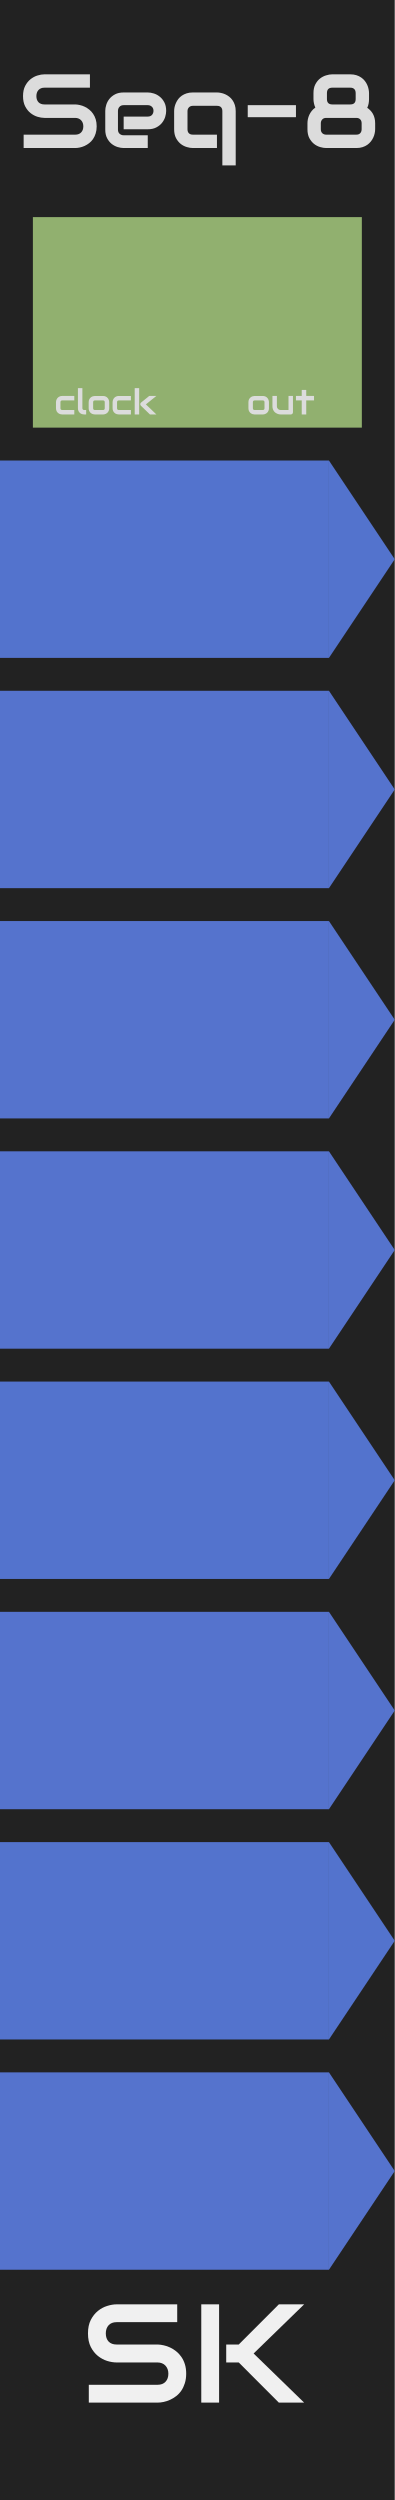
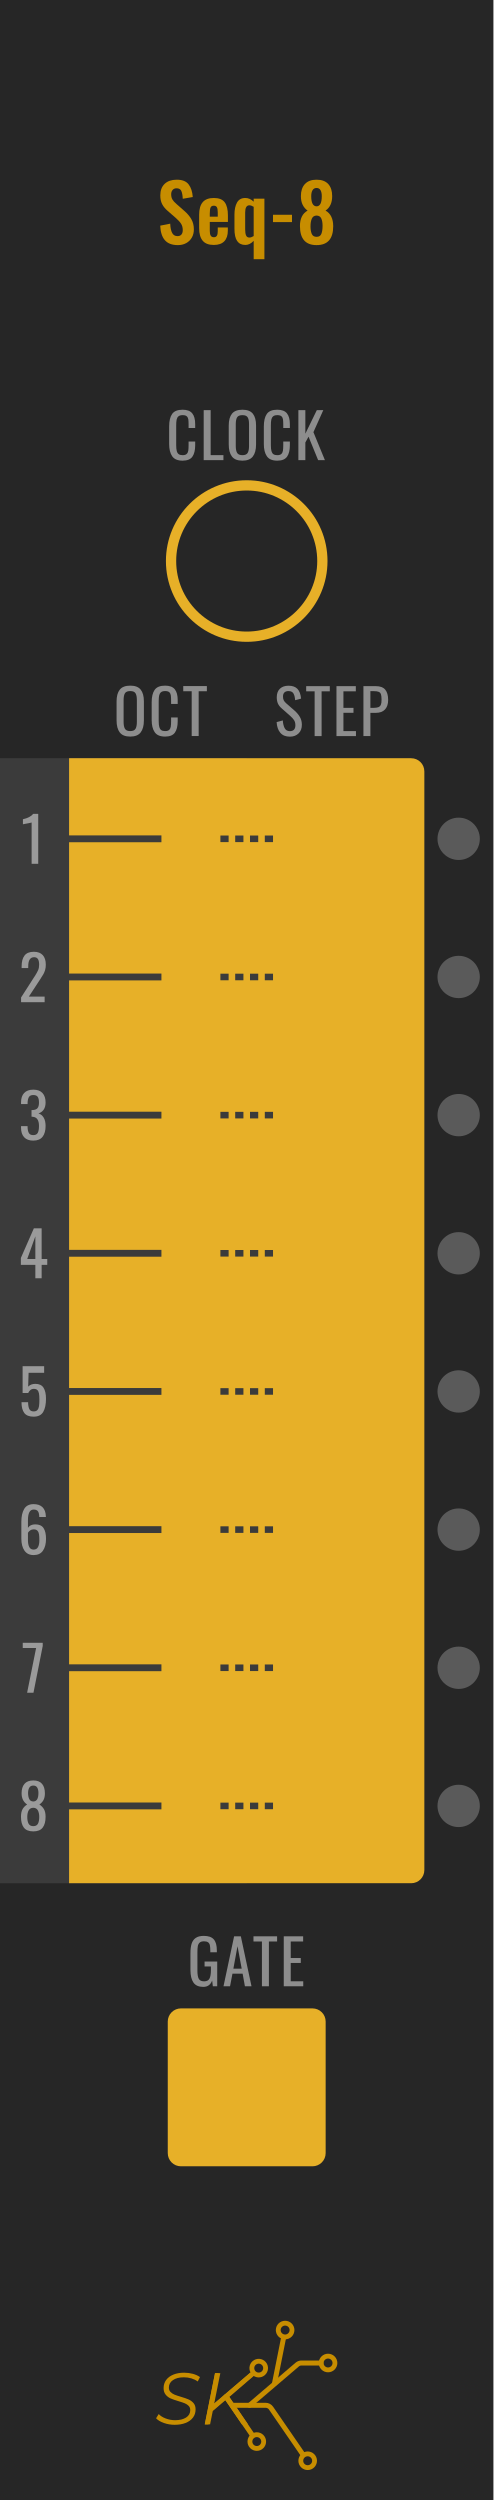
- <svg xmlns="http://www.w3.org/2000/svg" id="SvgjsSvg1006" width="60" height="380" version="1.1">
-   <defs id="SvgjsDefs1007" />
-   <path style="fill:#222222" d="M 0,0 H 60 V 380 H 0 Z" id="SvgjsRect1008" />
-   <path style="fill:#91b06f;stroke-width:1.187" d="M 5,33 H 55 V 65 H 5 Z" id="SvgjsRect1009" />
-   <path style="fill:#5373cd" d="m 0,70 h 50 v 30 H 0 Z" id="SvgjsRect1010" />
-   <path style="fill:#5373cd" d="M 50,70 60,85 50,100 Z" id="SvgjsPolygon1011" />
-   <path style="fill:#5573cd;fill-opacity:1" d="m 0,105 h 50 v 30 H 0 Z" id="SvgjsRect1012" />
-   <path style="fill:#5573cd;fill-opacity:1" d="m 50,105 10,15 -10,15 z" id="SvgjsPolygon1013" />
-   <path style="fill:#5573cd;fill-opacity:1" d="m 0,140 h 50 v 30 H 0 Z" id="SvgjsRect1014" />
-   <path style="fill:#5573cd;fill-opacity:1" d="m 50,140 10,15 -10,15 z" id="SvgjsPolygon1015" />
-   <path style="fill:#5573cd;fill-opacity:1" d="m 0,175 h 50 v 30 H 0 Z" id="SvgjsRect1016" />
-   <path style="fill:#5573cd;fill-opacity:1" d="m 50,175 10,15 -10,15 z" id="SvgjsPolygon1017" />
-   <path style="fill:#5373cd" d="m 0,210 h 50 v 30 H 0 Z" id="SvgjsRect1018" />
-   <path style="fill:#5373cd" d="m 50,210 10,15 -10,15 z" id="SvgjsPolygon1019" />
-   <path style="fill:#5573cd;fill-opacity:1" d="m 0,245 h 50 v 30 H 0 Z" id="SvgjsRect1020" />
-   <path style="fill:#5573cd;fill-opacity:1" d="m 50,245 10,15 -10,15 z" id="SvgjsPolygon1021" />
-   <path style="fill:#5373cd" d="m 0,280 h 50 v 30 H 0 Z" id="SvgjsRect1022" />
-   <path style="fill:#5373cd" d="m 50,280 10,15 -10,15 z" id="SvgjsPolygon1023" />
-   <path style="fill:#5573cd;fill-opacity:1" d="m 0,315 h 50 v 30 H 0 Z" id="SvgjsRect1024" />
-   <path style="fill:#5573cd;fill-opacity:1" d="m 50,315 10,15 -10,15 z" id="SvgjsPolygon1025" />
-   <g aria-label="SK" style="font-style:normal;font-variant:normal;font-weight:normal;font-stretch:normal;font-size:21.333px;line-height:1.25;font-family:Audiowide;-inkscape-font-specification:Audiowide;letter-spacing:0px;word-spacing:0px;fill:#000000;fill-opacity:1;stroke:none" id="text4650" transform="translate(7.25)">
-     <path d="m 21.051,360.803 q 0,0.802 -0.208,1.448 -0.198,0.635 -0.531,1.125 -0.333,0.49 -0.781,0.833 -0.448,0.344 -0.927,0.562 -0.479,0.219 -0.979,0.323 -0.49,0.104 -0.927,0.104 H 6.249 v -2.708 H 16.696 q 0.781,0 1.208,-0.458 0.438,-0.458 0.438,-1.229 0,-0.375 -0.115,-0.688 -0.115,-0.312 -0.333,-0.542 -0.208,-0.229 -0.521,-0.354 -0.302,-0.125 -0.677,-0.125 h -6.229 q -0.656,0 -1.417,-0.229 -0.76,-0.24 -1.417,-0.76 -0.646,-0.521 -1.083,-1.365 -0.427,-0.844 -0.427,-2.062 0,-1.219 0.427,-2.052 0.438,-0.844 1.083,-1.365 0.656,-0.531 1.417,-0.76 0.76,-0.24 1.417,-0.24 h 9.219 v 2.708 h -9.219 q -0.771,0 -1.208,0.469 -0.427,0.469 -0.427,1.24 0,0.781 0.427,1.24 0.438,0.448 1.208,0.448 h 6.229 0.021 q 0.438,0.01 0.927,0.125 0.49,0.104 0.969,0.333 0.49,0.229 0.927,0.583 0.438,0.344 0.771,0.833 0.344,0.49 0.542,1.125 0.198,0.635 0.198,1.438 z" style="fill:#f0f0f0;fill-opacity:1" id="path5271" />
-     <path d="m 38.978,365.199 h -3.844 l -6.094,-6.104 h -1.906 v -2.729 h 1.906 l 6.094,-6.104 h 3.844 l -7.677,7.469 z m -12.927,0 h -2.708 v -14.938 h 2.708 z" style="fill:#f0f0f0;fill-opacity:1" id="path5273" />
+ <svg xmlns="http://www.w3.org/2000/svg" width="75" height="380" viewBox="0 0 75 380" version="1.1" xml:space="preserve" style="fill-rule:evenodd;clip-rule:evenodd;stroke-linecap:round;stroke-linejoin:round;stroke-miterlimit:1.5;">
+   <rect x="0" y="0" width="75" height="380" style="fill:#262626;" />
+   <g>
+     <path d="M26.548,368.57c-0.571,0 -1.118,-0.093 -1.641,-0.278c-0.522,-0.186 -0.917,-0.423 -1.184,-0.712l0.4,-0.645c0.26,0.282 0.619,0.508 1.079,0.678c0.46,0.171 0.934,0.256 1.424,0.256c0.689,0 1.244,-0.135 1.663,-0.406c0.419,-0.27 0.628,-0.647 0.628,-1.129c0,-0.259 -0.078,-0.471 -0.233,-0.634c-0.156,-0.163 -0.353,-0.295 -0.59,-0.395c-0.237,-0.1 -0.56,-0.209 -0.968,-0.328c-0.482,-0.141 -0.873,-0.276 -1.173,-0.406c-0.3,-0.13 -0.556,-0.322 -0.768,-0.578c-0.211,-0.256 -0.317,-0.588 -0.317,-0.996c0,-0.482 0.132,-0.899 0.395,-1.251c0.264,-0.352 0.631,-0.623 1.101,-0.812c0.471,-0.189 1.011,-0.284 1.619,-0.284c0.467,0 0.912,0.058 1.335,0.173c0.422,0.115 0.782,0.28 1.078,0.495l-0.344,0.667c-0.282,-0.207 -0.605,-0.365 -0.968,-0.473c-0.363,-0.107 -0.745,-0.161 -1.146,-0.161c-0.682,0 -1.231,0.141 -1.646,0.423c-0.415,0.282 -0.623,0.663 -0.623,1.145c0,0.267 0.082,0.486 0.245,0.657c0.163,0.17 0.365,0.306 0.606,0.406c0.241,0.1 0.566,0.209 0.973,0.328c0.482,0.141 0.872,0.276 1.168,0.406c0.297,0.13 0.549,0.315 0.757,0.556c0.207,0.241 0.311,0.558 0.311,0.951c0,0.489 -0.135,0.91 -0.406,1.262c-0.271,0.353 -0.645,0.621 -1.123,0.807c-0.479,0.185 -1.029,0.278 -1.652,0.278Z" style="fill:#c78d00;fill-rule:nonzero;" />
+     <path d="M37.693,368.503l-0.923,0l-2.514,-3.67l-1.913,1.635l-0.412,2.035l-0.812,0l1.558,-7.786l0.812,0l-0.935,4.65l5.428,-4.65l1.079,0l-4.204,3.615l2.836,4.171Z" style="fill:#c78d00;fill-rule:nonzero;" />
+     <path d="M32.698,360.721l0.54,0l-1.555,7.784l-0.541,0l1.556,-7.784Z" style="fill:#c78d00;" />
+     <path d="M38.452,360.721l-6.262,5.349" style="fill:none;stroke:#c78d00;stroke-width:0.66px;" />
+     <path d="M43.114,355.3l-1.395,6.981" style="fill:none;stroke:#c78d00;stroke-width:0.76px;" />
+     <path d="M35.321,365.603c0,0 3.663,0 5.053,0c0.329,0 0.638,0.162 0.824,0.434c1.089,1.584 4.79,6.969 4.79,6.969" style="fill:none;stroke:#c78d00;stroke-width:0.76px;" />
+     <path d="M45.967,372.871c0.643,-0.442 1.523,-0.279 1.965,0.364c0.442,0.642 0.278,1.523 -0.364,1.964c-0.643,0.442 -1.523,0.279 -1.965,-0.364c-0.441,-0.642 -0.278,-1.523 0.364,-1.964Zm0.416,0.605c0.309,-0.212 0.731,-0.134 0.943,0.175c0.212,0.308 0.134,0.731 -0.174,0.943c-0.309,0.212 -0.731,0.133 -0.943,-0.175c-0.212,-0.308 -0.134,-0.731 0.174,-0.943Z" style="fill:#c78d00;" />
+     <path d="M43.616,352.783c0.765,0.153 1.262,0.898 1.109,1.663c-0.153,0.764 -0.898,1.261 -1.662,1.108c-0.765,-0.152 -1.262,-0.897 -1.109,-1.662c0.153,-0.765 0.898,-1.261 1.662,-1.109Zm-0.144,0.721c0.368,0.073 0.606,0.431 0.533,0.798c-0.074,0.367 -0.431,0.605 -0.798,0.532c-0.367,-0.073 -0.606,-0.431 -0.532,-0.798c0.073,-0.367 0.43,-0.605 0.797,-0.532Z" style="fill:#c78d00;" />
+     <path d="M40.4,359.038c0.506,0.592 0.436,1.485 -0.157,1.991c-0.593,0.507 -1.485,0.437 -1.992,-0.156c-0.506,-0.593 -0.436,-1.486 0.157,-1.992c0.593,-0.507 1.486,-0.436 1.992,0.157Zm-0.559,0.477c0.243,0.284 0.21,0.713 -0.075,0.956c-0.285,0.243 -0.713,0.209 -0.956,-0.075c-0.243,-0.285 -0.209,-0.713 0.075,-0.957c0.285,-0.243 0.713,-0.209 0.956,0.076Z" style="fill:#c78d00;" />
+     <path d="M49.864,357.764c0.78,0 1.413,0.633 1.413,1.413c0,0.78 -0.633,1.413 -1.413,1.413c-0.779,0 -1.413,-0.633 -1.413,-1.413c0,-0.78 0.634,-1.413 1.413,-1.413Zm0,0.735c0.375,0 0.679,0.304 0.679,0.678c0,0.375 -0.304,0.678 -0.679,0.678c-0.374,0 -0.678,-0.303 -0.678,-0.678c0,-0.374 0.304,-0.678 0.678,-0.678Z" style="fill:#c78d00;" />
+     <path d="M38.374,370.17l-4.018,-5.868" style="fill:none;stroke:#c78d00;stroke-width:0.76px;" />
+     <path d="M39.83,372.284c-0.644,0.44 -1.524,0.276 -1.964,-0.368c-0.441,-0.643 -0.276,-1.523 0.367,-1.964c0.644,-0.44 1.524,-0.276 1.964,0.368c0.441,0.643 0.276,1.523 -0.367,1.964Zm-0.415,-0.606c-0.309,0.211 -0.732,0.132 -0.943,-0.177c-0.211,-0.309 -0.132,-0.731 0.176,-0.942c0.309,-0.212 0.732,-0.133 0.943,0.176c0.212,0.309 0.133,0.731 -0.176,0.943Z" style="fill:#c78d00;" />
+     <path d="M37.934,365.603c0,0 5.879,-5.021 7.243,-6.186c0.181,-0.155 0.411,-0.24 0.65,-0.24c0.863,0 2.942,0 2.942,0" style="fill:none;stroke:#c78d00;stroke-width:0.76px;" />
  </g>
-   <g style="font-style:normal;font-variant:normal;font-weight:normal;font-stretch:normal;font-size:8px;line-height:1.25;font-family:Audiowide;-inkscape-font-specification:Audiowide;letter-spacing:0px;word-spacing:0px;fill:#000000;fill-opacity:1;stroke:none" id="text5217" />
-   <g aria-label="clock" style="font-style:normal;font-variant:normal;font-weight:normal;font-stretch:normal;font-size:5.333px;line-height:1.25;font-family:Audiowide;-inkscape-font-specification:Audiowide;letter-spacing:0px;word-spacing:0px;fill:#000000;fill-opacity:1;stroke:none" id="text924">
-     <path d="M 11.294,63 H 9.458 Q 9.318,63 9.151,62.951 8.984,62.901 8.841,62.789 8.701,62.674 8.604,62.495 8.51,62.312 8.51,62.049 v -0.917 q 0,-0.096 0.021,-0.203 0.023,-0.107 0.07,-0.211 0.047,-0.107 0.12,-0.203 0.076,-0.096 0.18,-0.169 0.107,-0.073 0.245,-0.117 0.138,-0.044 0.312,-0.044 h 1.836 v 0.677 H 9.458 q -0.133,0 -0.203,0.068 Q 9.188,60.997 9.188,61.138 v 0.911 q 0,0.133 0.07,0.203 0.07,0.07 0.206,0.07 h 1.831 z" style="fill:#dcdcdc;fill-opacity:1" id="path1065" />
-     <path d="m 13.096,63 h -0.302 q -0.146,0 -0.312,-0.049 -0.164,-0.049 -0.307,-0.161 Q 12.031,62.674 11.938,62.495 11.844,62.312 11.844,62.049 v -3.055 h 0.677 v 3.055 q 0,0.125 0.078,0.201 0.078,0.073 0.195,0.073 h 0.302 z" style="fill:#dcdcdc;fill-opacity:1" id="path1067" />
-     <path d="m 16.599,62.049 q 0,0.174 -0.044,0.315 -0.044,0.138 -0.117,0.245 -0.073,0.104 -0.169,0.18 -0.096,0.073 -0.203,0.12 -0.104,0.047 -0.214,0.07 Q 15.745,63 15.648,63 h -1.221 q -0.141,0 -0.307,-0.049 -0.167,-0.049 -0.31,-0.161 -0.141,-0.115 -0.237,-0.294 -0.094,-0.182 -0.094,-0.445 v -0.917 q 0,-0.26 0.094,-0.44 0.096,-0.182 0.237,-0.294 0.143,-0.115 0.31,-0.164 0.167,-0.049 0.307,-0.049 h 1.221 q 0.26,0 0.443,0.094 0.182,0.094 0.294,0.237 0.112,0.141 0.161,0.307 0.052,0.167 0.052,0.31 z m -0.677,-0.911 q 0,-0.141 -0.07,-0.208 -0.07,-0.068 -0.203,-0.068 h -1.216 q -0.135,0 -0.206,0.07 Q 14.156,61 14.156,61.133 v 0.917 q 0,0.133 0.07,0.203 0.07,0.07 0.206,0.07 h 1.216 q 0.138,0 0.206,-0.07 0.068,-0.07 0.068,-0.203 z" style="fill:#dcdcdc;fill-opacity:1" id="path1069" />
-     <path d="M 19.898,63 H 18.062 q -0.141,0 -0.307,-0.049 -0.167,-0.049 -0.31,-0.161 -0.141,-0.115 -0.237,-0.294 -0.094,-0.182 -0.094,-0.445 v -0.917 q 0,-0.096 0.021,-0.203 0.023,-0.107 0.07,-0.211 0.047,-0.107 0.12,-0.203 0.076,-0.096 0.18,-0.169 0.107,-0.073 0.245,-0.117 0.138,-0.044 0.312,-0.044 h 1.836 v 0.677 H 18.062 q -0.133,0 -0.203,0.068 -0.068,0.068 -0.068,0.208 v 0.911 q 0,0.133 0.07,0.203 0.07,0.07 0.206,0.07 h 1.831 z" style="fill:#dcdcdc;fill-opacity:1" id="path1071" />
-     <path d="m 23.771,63 h -0.977 l -1.365,-1.318 q -0.115,-0.104 -0.107,-0.26 0.005,-0.073 0.036,-0.135 0.034,-0.065 0.091,-0.109 l 1.237,-0.997 h 1.083 l -1.594,1.284 z m -2.62,0 h -0.677 v -4.005 h 0.677 z" style="fill:#dcdcdc;fill-opacity:1" id="path1073" />
+   <path d="M27.036,37.257c-0.878,0 -1.535,-0.248 -1.97,-0.743c-0.436,-0.495 -0.673,-1.234 -0.713,-2.216l1.521,-0.3c0.024,0.615 0.122,1.085 0.294,1.408c0.171,0.323 0.441,0.485 0.808,0.485c0.272,0 0.473,-0.082 0.605,-0.245c0.132,-0.164 0.198,-0.386 0.198,-0.665c0,-0.384 -0.086,-0.709 -0.258,-0.977c-0.171,-0.267 -0.441,-0.561 -0.808,-0.88l-1.222,-1.066c-0.375,-0.32 -0.657,-0.663 -0.845,-1.03c-0.187,-0.368 -0.281,-0.807 -0.281,-1.318c0,-0.759 0.221,-1.348 0.665,-1.767c0.443,-0.419 1.056,-0.629 1.838,-0.629c0.839,0 1.44,0.238 1.803,0.713c0.364,0.475 0.573,1.116 0.629,1.922l-1.521,0.264c-0.024,-0.527 -0.098,-0.924 -0.222,-1.192c-0.123,-0.267 -0.365,-0.401 -0.724,-0.401c-0.256,0 -0.456,0.086 -0.599,0.257c-0.144,0.172 -0.216,0.39 -0.216,0.653c0,0.312 0.062,0.573 0.186,0.785c0.123,0.211 0.325,0.437 0.605,0.677l1.209,1.066c0.456,0.391 0.811,0.81 1.067,1.258c0.255,0.447 0.383,0.966 0.383,1.557c0,0.463 -0.102,0.874 -0.306,1.234c-0.203,0.359 -0.489,0.641 -0.856,0.844c-0.367,0.204 -0.791,0.306 -1.27,0.306Z" style="fill:#c78d00;fill-rule:nonzero;" />
+   <path d="M32.499,37.233c-0.767,0 -1.33,-0.214 -1.689,-0.641c-0.36,-0.427 -0.539,-1.06 -0.539,-1.899l0,-2.06c0,-0.847 0.181,-1.482 0.545,-1.905c0.363,-0.423 0.924,-0.635 1.683,-0.635c0.782,0 1.335,0.22 1.659,0.659c0.323,0.439 0.485,1.102 0.485,1.989l0,0.994l-2.755,0l0,1.366c0,0.335 0.05,0.579 0.149,0.73c0.1,0.152 0.258,0.228 0.474,0.228c0.207,0 0.357,-0.074 0.449,-0.222c0.092,-0.148 0.138,-0.373 0.138,-0.677l0,-0.587l1.533,0l0,0.48c0,0.71 -0.18,1.251 -0.539,1.623c-0.359,0.371 -0.891,0.557 -1.593,0.557Zm0.599,-4.301l0,-0.659c0,-0.359 -0.044,-0.616 -0.132,-0.772c-0.088,-0.156 -0.244,-0.234 -0.467,-0.234c-0.232,0 -0.392,0.084 -0.479,0.252c-0.088,0.167 -0.132,0.479 -0.132,0.934l0,0.479l1.21,0Z" style="fill:#c78d00;fill-rule:nonzero;" />
+   <path d="M38.56,36.61c-0.399,0.415 -0.818,0.623 -1.258,0.623c-0.559,0 -0.976,-0.198 -1.251,-0.593c-0.276,-0.395 -0.414,-1.02 -0.414,-1.875l0,-2.12c0,-0.775 0.13,-1.394 0.39,-1.857c0.259,-0.463 0.68,-0.695 1.263,-0.695c0.456,0 0.879,0.188 1.27,0.563l0,-0.455l1.629,0l0,9.2l-1.629,0l0,-2.791Zm-0.659,-0.503c0.2,0 0.42,-0.076 0.659,-0.228l0,-4.444c-0.239,-0.152 -0.459,-0.228 -0.659,-0.228c-0.423,0 -0.635,0.364 -0.635,1.09l0,2.588c0,0.391 0.046,0.693 0.138,0.904c0.092,0.212 0.258,0.318 0.497,0.318Z" style="fill:#c78d00;fill-rule:nonzero;" />
+   <rect x="41.495" y="32.645" width="2.887" height="1.114" style="fill:#c78d00;fill-rule:nonzero;" />
+   <path d="M48.12,37.257c-1.686,0 -2.528,-0.967 -2.528,-2.899c0,-1.134 0.387,-1.917 1.162,-2.348c-0.312,-0.216 -0.559,-0.505 -0.743,-0.869c-0.183,-0.363 -0.275,-0.808 -0.275,-1.335c0,-0.783 0.203,-1.394 0.611,-1.833c0.407,-0.439 0.998,-0.659 1.773,-0.659c0.782,0 1.373,0.22 1.772,0.659c0.4,0.439 0.599,1.05 0.599,1.833c0,1.014 -0.335,1.749 -1.006,2.204c0.775,0.439 1.162,1.234 1.162,2.384c0,1.908 -0.842,2.863 -2.527,2.863Zm0,-5.894c0.527,-0.008 0.79,-0.523 0.79,-1.545c0,-0.384 -0.064,-0.687 -0.192,-0.911c-0.127,-0.223 -0.327,-0.335 -0.598,-0.335c-0.272,0 -0.476,0.112 -0.611,0.335c-0.136,0.224 -0.204,0.523 -0.204,0.899c0,1.03 0.271,1.549 0.815,1.557Zm0,4.636c0.367,0 0.61,-0.154 0.73,-0.461c0.12,-0.308 0.18,-0.713 0.18,-1.216c0,-0.463 -0.066,-0.837 -0.198,-1.12c-0.131,-0.284 -0.369,-0.429 -0.712,-0.437c-0.344,0.008 -0.583,0.161 -0.719,0.461c-0.136,0.299 -0.204,0.693 -0.204,1.18c0,0.471 0.064,0.854 0.192,1.15c0.128,0.295 0.371,0.443 0.731,0.443Z" style="fill:#c78d00;fill-rule:nonzero;" />
+   <circle cx="37.5" cy="85.278" r="11.5" style="fill:none;stroke:#e7b028;stroke-width:1.56px;stroke-linecap:butt;stroke-linejoin:bevel;" />
+   <path d="M27.756,70.021c-0.75,0 -1.278,-0.224 -1.585,-0.671c-0.306,-0.447 -0.459,-1.064 -0.459,-1.851l0,-2.681c0,-0.832 0.15,-1.463 0.45,-1.894c0.3,-0.432 0.831,-0.647 1.594,-0.647c0.681,0 1.17,0.184 1.467,0.553c0.297,0.369 0.445,0.912 0.445,1.631l0,0.6l-1.003,0l0,-0.534c0,-0.35 -0.016,-0.619 -0.047,-0.806c-0.031,-0.188 -0.111,-0.338 -0.239,-0.45c-0.128,-0.113 -0.333,-0.169 -0.614,-0.169c-0.287,0 -0.501,0.061 -0.642,0.183c-0.141,0.122 -0.233,0.29 -0.277,0.506c-0.043,0.216 -0.065,0.505 -0.065,0.867l0,3.01c0,0.387 0.031,0.69 0.093,0.909c0.063,0.219 0.165,0.375 0.305,0.469c0.141,0.093 0.336,0.14 0.586,0.14c0.269,0 0.469,-0.059 0.6,-0.178c0.131,-0.119 0.214,-0.281 0.249,-0.487c0.034,-0.207 0.051,-0.488 0.051,-0.844l0,-0.563l1.003,0l0,0.563c0,0.756 -0.142,1.336 -0.426,1.739c-0.285,0.403 -0.78,0.605 -1.486,0.605Z" style="fill:#8d8d8d;fill-rule:nonzero;" />
+   <path d="M30.962,62.343l1.059,-0.001l0,6.835l1.941,0l0,0.759l-3,0l0,-7.594Z" style="fill:#8d8d8d;fill-rule:nonzero;" />
+   <path d="M36.849,70.021c-0.743,0 -1.276,-0.211 -1.598,-0.633c-0.322,-0.422 -0.483,-1.033 -0.483,-1.833l0,-2.878c0,-0.788 0.163,-1.385 0.488,-1.791c0.325,-0.406 0.856,-0.609 1.593,-0.609c0.738,0 1.268,0.205 1.59,0.614c0.321,0.409 0.482,1.005 0.482,1.786l0,2.887c0,0.788 -0.162,1.394 -0.487,1.819c-0.325,0.425 -0.853,0.638 -1.585,0.638Zm0,-0.835c0.394,0 0.66,-0.115 0.797,-0.347c0.138,-0.231 0.207,-0.581 0.207,-1.05l0,-3.328c0,-0.462 -0.069,-0.804 -0.207,-1.026c-0.137,-0.222 -0.403,-0.333 -0.797,-0.333c-0.4,0 -0.668,0.111 -0.806,0.333c-0.137,0.222 -0.206,0.564 -0.206,1.026l0,3.328c0,0.469 0.069,0.819 0.206,1.05c0.138,0.232 0.406,0.347 0.806,0.347Z" style="fill:#8d8d8d;fill-rule:nonzero;" />
+   <path d="M42.146,70.021c-0.75,0 -1.278,-0.224 -1.584,-0.671c-0.306,-0.447 -0.459,-1.064 -0.459,-1.851l0,-2.681c0,-0.832 0.15,-1.463 0.45,-1.894c0.3,-0.432 0.831,-0.647 1.593,-0.647c0.682,0 1.171,0.184 1.468,0.553c0.296,0.369 0.445,0.912 0.445,1.631l0,0.6l-1.003,0l0,-0.534c0,-0.35 -0.016,-0.619 -0.047,-0.806c-0.031,-0.188 -0.111,-0.338 -0.239,-0.45c-0.128,-0.113 -0.333,-0.169 -0.614,-0.169c-0.288,0 -0.502,0.061 -0.642,0.183c-0.141,0.122 -0.233,0.29 -0.277,0.506c-0.044,0.216 -0.066,0.505 -0.066,0.867l0,3.01c0,0.387 0.032,0.69 0.094,0.909c0.063,0.219 0.164,0.375 0.305,0.469c0.14,0.093 0.336,0.14 0.586,0.14c0.268,0 0.468,-0.059 0.6,-0.178c0.131,-0.119 0.214,-0.281 0.248,-0.487c0.035,-0.207 0.052,-0.488 0.052,-0.844l0,-0.563l1.003,0l0,0.563c0,0.756 -0.142,1.336 -0.427,1.739c-0.284,0.403 -0.779,0.605 -1.486,0.605Z" style="fill:#8d8d8d;fill-rule:nonzero;" />
+   <path d="M45.353,62.343l1.059,-0.001l0,3.582l1.744,-3.582l0.984,0l-1.5,3.347l1.744,4.247l-1.031,0l-1.454,-3.562l-0.487,0.881l0,2.681l-1.059,0l0,-7.594Z" style="fill:#8d8d8d;fill-rule:nonzero;" />
+   <path d="M49.5,307.277c0,-0.53 -0.211,-1.039 -0.586,-1.414c-0.375,-0.375 -0.884,-0.586 -1.414,-0.586c-4.52,0 -15.48,0 -20,0c-0.53,0 -1.039,0.211 -1.414,0.586c-0.375,0.375 -0.586,0.884 -0.586,1.414c0,4.52 0,15.48 0,20c0,0.53 0.211,1.039 0.586,1.414c0.375,0.375 0.884,0.586 1.414,0.586c4.52,0 15.48,0 20,0c0.53,0 1.039,-0.211 1.414,-0.586c0.375,-0.375 0.586,-0.884 0.586,-1.414c0,-4.52 0,-15.48 0,-20Z" style="fill:#e7b028;" />
+   <path d="M30.897,302.007c-0.687,0 -1.184,-0.217 -1.49,-0.651c-0.306,-0.435 -0.46,-1.08 -0.46,-1.936l0,-2.541c0,-0.587 0.061,-1.07 0.183,-1.448c0.122,-0.378 0.331,-0.669 0.628,-0.872c0.297,-0.203 0.705,-0.305 1.224,-0.305c0.7,0 1.204,0.178 1.514,0.534c0.309,0.357 0.464,0.916 0.464,1.679l0,0.281l-0.994,0l0,-0.235c0,-0.362 -0.022,-0.642 -0.065,-0.839c-0.044,-0.196 -0.136,-0.345 -0.277,-0.445c-0.141,-0.1 -0.348,-0.15 -0.623,-0.15c-0.294,0 -0.513,0.067 -0.657,0.202c-0.143,0.134 -0.236,0.314 -0.276,0.539c-0.041,0.225 -0.061,0.525 -0.061,0.9l0,2.812c0,0.581 0.07,0.999 0.211,1.252c0.14,0.253 0.411,0.379 0.811,0.379c0.393,0 0.664,-0.137 0.811,-0.412c0.146,-0.275 0.22,-0.716 0.22,-1.322l0,-0.525l-0.966,0l0,-0.75l1.922,0l0,3.759l-0.665,0l-0.104,-0.871c-0.237,0.643 -0.687,0.965 -1.35,0.965Z" style="fill:#8d8d8d;fill-rule:nonzero;" />
+   <path d="M35.585,294.32l1.022,0l1.622,7.593l-1.003,0l-0.347,-1.912l-1.547,0l-0.366,1.912l-0.994,0l1.613,-7.593Zm1.153,4.922l-0.637,-3.422l-0.629,3.422l1.266,0Z" style="fill:#8d8d8d;fill-rule:nonzero;" />
+   <path d="M39.813,295.107l-1.284,0l0,-0.787l3.59,0l0,0.787l-1.247,0l0,6.806l-1.059,0l0,-6.806Z" style="fill:#8d8d8d;fill-rule:nonzero;" />
+   <path d="M43.132,294.32l2.944,0l0,0.787l-1.885,0l0,2.513l1.528,0l0,0.75l-1.528,0l0,2.784l1.903,0l0,0.759l-2.962,0l0,-7.593Z" style="fill:#8d8d8d;fill-rule:nonzero;" />
+   <path d="M44.065,111.972c-0.638,0 -1.124,-0.197 -1.458,-0.591c-0.335,-0.394 -0.521,-0.934 -0.558,-1.622l0.937,-0.253c0.032,0.488 0.127,0.881 0.286,1.181c0.16,0.3 0.424,0.45 0.793,0.45c0.275,0 0.482,-0.076 0.623,-0.229c0.141,-0.154 0.211,-0.374 0.211,-0.661c0,-0.313 -0.066,-0.572 -0.197,-0.778c-0.131,-0.207 -0.341,-0.435 -0.628,-0.685l-1.275,-1.125c-0.256,-0.225 -0.442,-0.467 -0.558,-0.726c-0.115,-0.26 -0.173,-0.577 -0.173,-0.952c0,-0.556 0.159,-0.987 0.478,-1.294c0.319,-0.306 0.753,-0.459 1.303,-0.459c0.6,0 1.053,0.159 1.359,0.478c0.307,0.319 0.491,0.813 0.553,1.481l-0.9,0.244c-0.031,-0.444 -0.117,-0.786 -0.257,-1.027c-0.141,-0.24 -0.393,-0.36 -0.755,-0.36c-0.269,0 -0.475,0.07 -0.619,0.21c-0.144,0.141 -0.215,0.349 -0.215,0.624c0,0.225 0.037,0.414 0.112,0.567c0.075,0.153 0.203,0.308 0.384,0.464l1.285,1.125c0.331,0.294 0.595,0.613 0.792,0.956c0.197,0.344 0.295,0.735 0.295,1.172c0,0.557 -0.168,0.997 -0.506,1.322c-0.337,0.325 -0.775,0.488 -1.312,0.488Z" style="fill:#8d8d8d;fill-rule:nonzero;" />
+   <path d="M47.824,105.081l-1.284,0l0,-0.787l3.59,0l0,0.787l-1.247,0l0,6.806l-1.059,0l0,-6.806Z" style="fill:#8d8d8d;fill-rule:nonzero;" />
+   <path d="M51.143,104.294l2.943,0l0,0.787l-1.884,0l0,2.513l1.528,0l0,0.75l-1.528,0l0,2.784l1.903,0l0,0.759l-2.962,0l0,-7.593Z" style="fill:#8d8d8d;fill-rule:nonzero;" />
+   <path d="M55.24,104.294l1.884,0c0.656,0 1.133,0.178 1.43,0.534c0.297,0.356 0.445,0.878 0.445,1.566c0,0.618 -0.159,1.1 -0.478,1.443c-0.319,0.344 -0.781,0.516 -1.388,0.516l-0.834,0l0,3.534l-1.059,0l0,-7.593Zm1.546,3.3c0.313,0 0.555,-0.035 0.727,-0.104c0.172,-0.068 0.295,-0.187 0.37,-0.356c0.075,-0.169 0.113,-0.412 0.113,-0.731c0,-0.388 -0.028,-0.672 -0.085,-0.853c-0.056,-0.181 -0.167,-0.31 -0.332,-0.385c-0.166,-0.075 -0.427,-0.112 -0.783,-0.112l-0.497,0l0,2.541l0.487,0Z" style="fill:#8d8d8d;fill-rule:nonzero;" />
+   <path d="M19.801,111.961c-0.744,0 -1.277,-0.211 -1.599,-0.633c-0.322,-0.422 -0.483,-1.033 -0.483,-1.833l0,-2.878c0,-0.788 0.163,-1.384 0.488,-1.791c0.325,-0.406 0.856,-0.609 1.594,-0.609c0.737,0 1.267,0.205 1.589,0.614c0.321,0.409 0.482,1.005 0.482,1.786l0,2.887c0,0.788 -0.162,1.394 -0.487,1.819c-0.325,0.425 -0.853,0.638 -1.584,0.638Zm0,-0.835c0.393,0 0.659,-0.115 0.796,-0.347c0.138,-0.231 0.207,-0.581 0.207,-1.05l0,-3.328c0,-0.462 -0.069,-0.804 -0.207,-1.026c-0.137,-0.222 -0.403,-0.333 -0.796,-0.333c-0.4,0 -0.669,0.111 -0.807,0.333c-0.137,0.222 -0.206,0.564 -0.206,1.026l0,3.328c0,0.469 0.069,0.819 0.206,1.05c0.138,0.232 0.407,0.347 0.807,0.347Z" style="fill:#8d8d8d;fill-rule:nonzero;" />
+   <path d="M25.097,111.961c-0.75,0 -1.278,-0.224 -1.584,-0.671c-0.306,-0.446 -0.459,-1.064 -0.459,-1.851l0,-2.681c0,-0.832 0.15,-1.463 0.45,-1.894c0.3,-0.431 0.831,-0.647 1.593,-0.647c0.682,0 1.171,0.184 1.468,0.553c0.296,0.369 0.445,0.913 0.445,1.631l0,0.6l-1.003,0l0,-0.534c0,-0.35 -0.016,-0.619 -0.047,-0.806c-0.031,-0.188 -0.111,-0.338 -0.239,-0.45c-0.128,-0.113 -0.333,-0.169 -0.614,-0.169c-0.288,0 -0.502,0.061 -0.642,0.183c-0.141,0.122 -0.233,0.29 -0.277,0.506c-0.044,0.216 -0.066,0.505 -0.066,0.867l0,3.01c0,0.387 0.032,0.69 0.094,0.909c0.063,0.219 0.164,0.375 0.305,0.469c0.14,0.093 0.336,0.14 0.586,0.14c0.269,0 0.469,-0.059 0.6,-0.178c0.131,-0.119 0.214,-0.281 0.248,-0.487c0.035,-0.207 0.052,-0.488 0.052,-0.844l0,-0.563l1.003,0l0,0.563c0,0.756 -0.142,1.336 -0.427,1.739c-0.284,0.403 -0.779,0.605 -1.486,0.605Z" style="fill:#8d8d8d;fill-rule:nonzero;" />
+   <path d="M29.138,105.07l-1.284,0l0,-0.787l3.59,0l0,0.787l-1.247,0l0,6.806l-1.059,0l0,-6.806Z" style="fill:#8d8d8d;fill-rule:nonzero;" />
+   <rect x="0" y="115.251" width="37.5" height="171" style="fill:#3b3b3b;" />
+   <path d="M64.5,117.251c0,-1.104 -0.895,-2 -2,-2c-9.769,0 -52,0 -52,0l0,171c0,0 42.231,0 52,0c1.105,0 2,-0.895 2,-2c0,-17.823 0,-149.177 0,-167Z" style="fill:#e7b028;" />
+   <path d="M7.378,274.5l17.159,0" style="fill:none;stroke:#3b3b3b;stroke-width:1.04px;stroke-linecap:butt;stroke-linejoin:miter;" />
+   <path d="M7.378,253.5l17.159,0" style="fill:none;stroke:#3b3b3b;stroke-width:1.04px;stroke-linecap:butt;stroke-linejoin:miter;" />
+   <path d="M7.378,232.5l17.159,0" style="fill:none;stroke:#3b3b3b;stroke-width:1.04px;stroke-linecap:butt;stroke-linejoin:miter;" />
+   <path d="M7.378,211.5l17.159,0" style="fill:none;stroke:#3b3b3b;stroke-width:1.04px;stroke-linecap:butt;stroke-linejoin:miter;" />
+   <path d="M7.378,190.5l17.159,0" style="fill:none;stroke:#3b3b3b;stroke-width:1.04px;stroke-linecap:butt;stroke-linejoin:miter;" />
+   <path d="M7.378,169.5l17.159,0" style="fill:none;stroke:#3b3b3b;stroke-width:1.04px;stroke-linecap:butt;stroke-linejoin:miter;" />
+   <path d="M7.378,148.5l17.159,0" style="fill:none;stroke:#3b3b3b;stroke-width:1.04px;stroke-linecap:butt;stroke-linejoin:miter;" />
+   <path d="M7.378,127.5l17.159,0" style="fill:none;stroke:#3b3b3b;stroke-width:1.04px;stroke-linecap:butt;stroke-linejoin:miter;" />
+   <g>
+     <rect x="33.5" y="127" width="1.25" height="1" style="fill:#3b3b3b;" />
+     <rect x="35.75" y="127" width="1.25" height="1" style="fill:#3b3b3b;" />
+     <rect x="38" y="127" width="1.25" height="1" style="fill:#3b3b3b;" />
+     <rect x="40.25" y="127" width="1.25" height="1" style="fill:#3b3b3b;" />
  </g>
-   <g aria-label="out" style="font-style:normal;font-variant:normal;font-weight:normal;font-stretch:normal;font-size:5.333px;line-height:1.25;font-family:Audiowide;-inkscape-font-specification:Audiowide;letter-spacing:0px;word-spacing:0px;fill:#000000;fill-opacity:1;stroke:none" id="text928" transform="translate(2)">
-     <path d="m 38.88,62.049 q 0,0.174 -0.044,0.315 -0.044,0.138 -0.117,0.245 -0.073,0.104 -0.169,0.18 -0.096,0.073 -0.203,0.12 -0.104,0.047 -0.214,0.07 Q 38.026,63 37.93,63 h -1.221 q -0.141,0 -0.307,-0.049 -0.167,-0.049 -0.31,-0.161 -0.141,-0.115 -0.237,-0.294 -0.094,-0.182 -0.094,-0.445 v -0.917 q 0,-0.26 0.094,-0.44 0.096,-0.182 0.237,-0.294 0.143,-0.115 0.31,-0.164 0.167,-0.049 0.307,-0.049 h 1.221 q 0.26,0 0.443,0.094 0.182,0.094 0.294,0.237 0.112,0.141 0.161,0.307 0.052,0.167 0.052,0.31 z m -0.677,-0.911 q 0,-0.141 -0.07,-0.208 -0.07,-0.068 -0.203,-0.068 h -1.216 q -0.135,0 -0.206,0.07 Q 36.438,61 36.438,61.133 v 0.917 q 0,0.133 0.07,0.203 0.07,0.07 0.206,0.07 h 1.216 q 0.138,0 0.206,-0.07 0.068,-0.07 0.068,-0.203 z" style="fill:#dcdcdc;fill-opacity:1" id="path1076" />
-     <path d="m 42.531,62.659 q 0,0.073 -0.026,0.135 -0.026,0.062 -0.073,0.109 -0.044,0.044 -0.107,0.07 Q 42.266,63 42.195,63 h -1.531 q -0.125,0 -0.268,-0.029 Q 40.255,62.943 40.117,62.88 39.979,62.815 39.849,62.719 39.721,62.62 39.625,62.482 39.529,62.341 39.469,62.159 39.411,61.977 39.411,61.747 v -1.562 h 0.677 v 1.562 q 0,0.133 0.044,0.24 0.047,0.104 0.125,0.18 0.078,0.076 0.182,0.117 0.107,0.039 0.229,0.039 h 1.185 v -2.138 h 0.677 z" style="fill:#dcdcdc;fill-opacity:1" id="path1078" />
-     <path d="M 45.732,60.862 H 44.549 V 63 h -0.685 v -2.138 h -0.88 v -0.677 h 0.88 v -0.919 h 0.685 v 0.919 h 1.182 z" style="fill:#dcdcdc;fill-opacity:1" id="path1080" />
+   <g>
+     <rect x="33.5" y="148" width="1.25" height="1" style="fill:#3b3b3b;" />
+     <rect x="35.75" y="148" width="1.25" height="1" style="fill:#3b3b3b;" />
+     <rect x="38" y="148" width="1.25" height="1" style="fill:#3b3b3b;" />
+     <rect x="40.25" y="148" width="1.25" height="1" style="fill:#3b3b3b;" />
  </g>
-   <g aria-label="Seq-8" style="font-style:normal;font-variant:normal;font-weight:normal;font-stretch:normal;font-size:5.333px;line-height:1.25;font-family:Audiowide;-inkscape-font-specification:Audiowide;letter-spacing:0px;word-spacing:0px;fill:#dcdcdc;fill-opacity:1;stroke:none" id="text976">
-     <path d="m 14.695,19.203 q 0,0.602 -0.156,1.086 -0.148,0.477 -0.398,0.844 -0.25,0.367 -0.586,0.625 -0.336,0.258 -0.695,0.422 Q 12.5,22.344 12.125,22.422 11.758,22.5 11.43,22.5 H 3.594 v -2.031 h 7.836 q 0.586,0 0.906,-0.344 0.328,-0.344 0.328,-0.922 0,-0.281 -0.086,-0.516 -0.086,-0.234 -0.25,-0.406 -0.156,-0.172 -0.391,-0.266 -0.227,-0.094 -0.508,-0.094 H 6.758 q -0.492,0 -1.062,-0.172 Q 5.125,17.57 4.633,17.18 4.148,16.789 3.82,16.156 3.5,15.523 3.5,14.609 q 0,-0.914 0.32,-1.539 0.328,-0.633 0.812,-1.023 0.492,-0.398 1.062,-0.57 0.57,-0.18 1.062,-0.18 h 6.914 v 2.031 H 6.758 q -0.578,0 -0.906,0.352 Q 5.531,14.031 5.531,14.609 q 0,0.586 0.32,0.93 0.328,0.336 0.906,0.336 h 4.672 0.016 q 0.328,0.008 0.695,0.094 0.367,0.078 0.727,0.25 0.367,0.172 0.695,0.438 0.328,0.258 0.578,0.625 0.258,0.367 0.406,0.844 0.148,0.477 0.148,1.078 z" style="font-size:16px;fill:#dcdcdc;fill-opacity:1" id="path1083" />
-     <path d="m 25.258,16.852 q 0,0.422 -0.148,0.914 -0.148,0.484 -0.484,0.906 -0.328,0.414 -0.867,0.695 -0.531,0.281 -1.297,0.281 H 18.797 V 17.719 h 3.664 q 0.414,0 0.641,-0.25 0.227,-0.258 0.227,-0.633 0,-0.398 -0.258,-0.625 -0.25,-0.227 -0.609,-0.227 h -3.664 q -0.414,0 -0.641,0.258 -0.227,0.25 -0.227,0.625 v 2.836 q 0,0.406 0.25,0.633 Q 18.438,20.562 18.812,20.562 h 3.648 V 22.5 H 18.797 Q 18.375,22.5 17.883,22.352 17.398,22.203 16.977,21.875 16.562,21.539 16.281,21.008 16,20.469 16,19.703 v -2.852 q 0,-0.422 0.148,-0.906 0.148,-0.492 0.477,-0.906 0.336,-0.422 0.867,-0.703 0.539,-0.281 1.305,-0.281 h 3.664 q 0.422,0 0.906,0.148 0.492,0.148 0.906,0.484 0.422,0.328 0.703,0.867 0.281,0.531 0.281,1.297 z" style="font-size:16px;fill:#dcdcdc;fill-opacity:1" id="path1085" />
-     <path d="m 35.828,25.141 h -2.031 v -8.242 q 0,-0.398 -0.203,-0.602 -0.203,-0.211 -0.617,-0.211 H 29.312 q -0.375,0 -0.594,0.234 Q 28.5,16.547 28.5,16.898 v 2.75 q 0,0.398 0.211,0.609 0.211,0.211 0.617,0.211 h 3.648 V 22.5 H 29.312 q -0.422,0 -0.922,-0.148 -0.5,-0.148 -0.93,-0.484 Q 27.039,21.523 26.75,20.984 26.469,20.438 26.469,19.648 v -2.75 q 0,-0.289 0.062,-0.609 0.07,-0.32 0.211,-0.633 0.141,-0.32 0.359,-0.609 0.227,-0.289 0.539,-0.508 0.32,-0.219 0.734,-0.352 0.414,-0.133 0.938,-0.133 h 3.664 q 0.289,0 0.609,0.07 0.328,0.062 0.641,0.203 0.32,0.141 0.609,0.367 0.289,0.219 0.508,0.539 0.219,0.312 0.352,0.727 0.133,0.414 0.133,0.937 z" style="font-size:16px;fill:#dcdcdc;fill-opacity:1" id="path1087" />
-     <path d="M 44.984,17.812 H 37.656 v -1.828 h 7.328 z" style="font-size:16px;fill:#dcdcdc;fill-opacity:1" id="path1089" />
-     <path d="m 57.023,19.648 q 0,0.289 -0.07,0.609 -0.062,0.32 -0.211,0.641 -0.141,0.312 -0.367,0.602 -0.227,0.289 -0.547,0.516 -0.312,0.219 -0.727,0.352 Q 54.688,22.5 54.172,22.5 h -4.594 q -0.422,0 -0.922,-0.148 -0.5,-0.148 -0.93,-0.484 -0.422,-0.344 -0.711,-0.883 -0.281,-0.547 -0.281,-1.336 v -0.906 q 0,-0.297 0.062,-0.625 0.07,-0.328 0.211,-0.648 0.148,-0.32 0.375,-0.609 0.227,-0.289 0.547,-0.5 -0.141,-0.328 -0.211,-0.664 -0.07,-0.336 -0.07,-0.633 v -0.914 q 0,-0.781 0.281,-1.328 0.289,-0.547 0.711,-0.883 0.43,-0.336 0.93,-0.484 0.5,-0.156 0.922,-0.156 h 2.75 q 0.523,0 0.938,0.133 0.422,0.133 0.734,0.359 0.32,0.219 0.539,0.508 0.227,0.289 0.367,0.609 0.141,0.312 0.203,0.641 0.07,0.32 0.07,0.602 V 15.062 q 0,0.766 -0.273,1.328 0.25,0.164 0.469,0.391 0.219,0.219 0.383,0.508 0.164,0.289 0.258,0.656 0.094,0.359 0.094,0.797 z M 54.062,14.164 q 0,-0.414 -0.211,-0.625 -0.211,-0.211 -0.609,-0.211 h -2.734 q -0.414,0 -0.617,0.211 Q 49.695,13.75 49.695,14.148 V 15.062 q 0,0.406 0.203,0.609 0.211,0.203 0.594,0.203 h 2.75 q 0.414,0 0.617,-0.203 Q 54.062,15.461 54.062,15.062 Z m 0.906,4.578 q 0,-0.391 -0.219,-0.602 -0.211,-0.219 -0.578,-0.219 h -4.594 q -0.375,0 -0.594,0.234 -0.219,0.234 -0.219,0.586 v 0.906 q 0,0.375 0.227,0.602 0.234,0.219 0.586,0.219 h 4.594 q 0.391,0 0.594,-0.234 Q 54.969,20 54.969,19.648 Z" style="font-size:16px;fill:#dcdcdc;fill-opacity:1" id="path1091" />
+   <g>
+     <rect x="33.5" y="169" width="1.25" height="1" style="fill:#3b3b3b;" />
+     <rect x="35.75" y="169" width="1.25" height="1" style="fill:#3b3b3b;" />
+     <rect x="38" y="169" width="1.25" height="1" style="fill:#3b3b3b;" />
+     <rect x="40.25" y="169" width="1.25" height="1" style="fill:#3b3b3b;" />
  </g>
+   <g>
+     <rect x="33.5" y="190" width="1.25" height="1" style="fill:#3b3b3b;" />
+     <rect x="35.75" y="190" width="1.25" height="1" style="fill:#3b3b3b;" />
+     <rect x="38" y="190" width="1.25" height="1" style="fill:#3b3b3b;" />
+     <rect x="40.25" y="190" width="1.25" height="1" style="fill:#3b3b3b;" />
+   </g>
+   <g>
+     <rect x="33.5" y="211" width="1.25" height="1" style="fill:#3b3b3b;" />
+     <rect x="35.75" y="211" width="1.25" height="1" style="fill:#3b3b3b;" />
+     <rect x="38" y="211" width="1.25" height="1" style="fill:#3b3b3b;" />
+     <rect x="40.25" y="211" width="1.25" height="1" style="fill:#3b3b3b;" />
+   </g>
+   <g>
+     <rect x="33.5" y="232" width="1.25" height="1" style="fill:#3b3b3b;" />
+     <rect x="35.75" y="232" width="1.25" height="1" style="fill:#3b3b3b;" />
+     <rect x="38" y="232" width="1.25" height="1" style="fill:#3b3b3b;" />
+     <rect x="40.25" y="232" width="1.25" height="1" style="fill:#3b3b3b;" />
+   </g>
+   <g>
+     <rect x="33.5" y="253" width="1.25" height="1" style="fill:#3b3b3b;" />
+     <rect x="35.75" y="253" width="1.25" height="1" style="fill:#3b3b3b;" />
+     <rect x="38" y="253" width="1.25" height="1" style="fill:#3b3b3b;" />
+     <rect x="40.25" y="253" width="1.25" height="1" style="fill:#3b3b3b;" />
+   </g>
+   <g>
+     <rect x="33.5" y="274" width="1.25" height="1" style="fill:#3b3b3b;" />
+     <rect x="35.75" y="274" width="1.25" height="1" style="fill:#3b3b3b;" />
+     <rect x="38" y="274" width="1.25" height="1" style="fill:#3b3b3b;" />
+     <rect x="40.25" y="274" width="1.25" height="1" style="fill:#3b3b3b;" />
+   </g>
+   <circle cx="69.717" cy="274.5" r="3.217" style="fill:#5a5a5a;" />
+   <circle cx="69.717" cy="253.5" r="3.217" style="fill:#5a5a5a;" />
+   <circle cx="69.717" cy="232.5" r="3.217" style="fill:#5a5a5a;" />
+   <circle cx="69.717" cy="211.5" r="3.217" style="fill:#5a5a5a;" />
+   <circle cx="69.717" cy="190.5" r="3.217" style="fill:#5a5a5a;" />
+   <circle cx="69.717" cy="169.5" r="3.217" style="fill:#5a5a5a;" />
+   <circle cx="69.717" cy="148.5" r="3.217" style="fill:#5a5a5a;" />
+   <circle cx="69.717" cy="127.5" r="3.217" style="fill:#5a5a5a;" />
+   <path d="M5.064,278.372c-0.663,0 -1.141,-0.191 -1.435,-0.572c-0.294,-0.381 -0.44,-0.931 -0.44,-1.65c0,-0.481 0.079,-0.866 0.239,-1.153c0.159,-0.288 0.392,-0.525 0.698,-0.713c-0.562,-0.375 -0.844,-0.94 -0.844,-1.696c0,-0.619 0.147,-1.101 0.441,-1.444c0.294,-0.344 0.741,-0.516 1.341,-0.516c0.593,0 1.035,0.172 1.326,0.516c0.291,0.343 0.436,0.825 0.436,1.444c0,0.406 -0.072,0.745 -0.216,1.017c-0.143,0.272 -0.353,0.498 -0.628,0.679c0.307,0.194 0.541,0.435 0.703,0.722c0.163,0.288 0.244,0.669 0.244,1.144c0,0.713 -0.147,1.261 -0.44,1.645c-0.294,0.385 -0.769,0.577 -1.425,0.577Zm0,-4.547c0.518,-0.006 0.778,-0.438 0.778,-1.294c0,-0.337 -0.061,-0.609 -0.183,-0.815c-0.122,-0.207 -0.32,-0.31 -0.595,-0.31c-0.275,0 -0.477,0.103 -0.605,0.31c-0.128,0.206 -0.192,0.478 -0.192,0.815c0,0.375 0.059,0.683 0.178,0.924c0.119,0.24 0.325,0.364 0.619,0.37Zm0,3.75c0.337,0 0.571,-0.123 0.703,-0.37c0.131,-0.247 0.197,-0.593 0.197,-1.036c0,-0.407 -0.071,-0.738 -0.211,-0.994c-0.141,-0.256 -0.371,-0.388 -0.689,-0.394c-0.325,0.006 -0.56,0.138 -0.704,0.394c-0.143,0.256 -0.215,0.587 -0.215,0.994c0,0.443 0.067,0.789 0.201,1.036c0.135,0.247 0.374,0.37 0.718,0.37Z" style="fill:#9a9a9a;fill-rule:nonzero;" />
+   <path d="M5.49,250.491l-2.034,0l0,-0.788l3.037,0l0,0.488l-1.406,7.106l-0.966,0l1.369,-6.806Z" style="fill:#9a9a9a;fill-rule:nonzero;" />
+   <path d="M5.11,236.372c-0.625,0 -1.092,-0.23 -1.401,-0.689c-0.31,-0.46 -0.464,-1.061 -0.464,-1.805l0,-2.559c0,-0.819 0.144,-1.472 0.431,-1.96c0.288,-0.487 0.766,-0.731 1.434,-0.731c0.588,0 1.041,0.159 1.36,0.478c0.319,0.319 0.484,0.775 0.497,1.369l0.009,0.112l-1.012,0c0,-0.387 -0.063,-0.673 -0.188,-0.857c-0.125,-0.185 -0.347,-0.277 -0.666,-0.277c-0.575,0 -0.862,0.541 -0.862,1.622l0,1.153c0.1,-0.162 0.245,-0.291 0.436,-0.384c0.19,-0.094 0.414,-0.141 0.67,-0.141c0.594,0 1.016,0.189 1.266,0.567c0.25,0.378 0.375,0.921 0.375,1.627c0,0.744 -0.153,1.342 -0.46,1.795c-0.306,0.453 -0.781,0.68 -1.425,0.68Zm0,-0.835c0.313,0 0.536,-0.128 0.671,-0.384c0.134,-0.256 0.201,-0.594 0.201,-1.012c0,-0.382 -0.015,-0.685 -0.047,-0.91c-0.031,-0.225 -0.109,-0.409 -0.234,-0.553c-0.125,-0.144 -0.322,-0.216 -0.591,-0.216c-0.193,0 -0.364,0.05 -0.511,0.15c-0.146,0.1 -0.264,0.222 -0.351,0.366l0,1.134c0,0.432 0.067,0.777 0.201,1.036c0.135,0.26 0.355,0.389 0.661,0.389Z" style="fill:#9a9a9a;fill-rule:nonzero;" />
+   <path d="M5.106,215.334c-0.657,0 -1.127,-0.186 -1.411,-0.557c-0.285,-0.372 -0.427,-0.921 -0.427,-1.646l1.003,0c0,0.425 0.058,0.766 0.174,1.022c0.115,0.256 0.342,0.384 0.679,0.384c0.257,0 0.447,-0.075 0.572,-0.224c0.125,-0.151 0.205,-0.349 0.239,-0.596c0.035,-0.247 0.052,-0.576 0.052,-0.989c0,-0.381 -0.02,-0.686 -0.061,-0.914c-0.041,-0.228 -0.122,-0.403 -0.244,-0.525c-0.122,-0.122 -0.304,-0.183 -0.548,-0.183c-0.194,0 -0.364,0.06 -0.511,0.178c-0.147,0.119 -0.258,0.269 -0.333,0.45l-0.853,0l0,-4.068l3.272,0l0,1.003l-2.363,0l-0.065,2.1c0.268,-0.281 0.634,-0.422 1.097,-0.422c0.581,0 0.995,0.198 1.242,0.595c0.247,0.397 0.37,0.949 0.37,1.655c0,0.862 -0.141,1.534 -0.422,2.016c-0.281,0.481 -0.769,0.721 -1.462,0.721Z" style="fill:#9a9a9a;fill-rule:nonzero;" />
+   <path d="M5.373,192.262l-2.203,0l0,-1.05l1.978,-4.509l1.181,0l0,4.669l0.853,0l0,0.891l-0.853,0l0,2.034l-0.956,0l0,-2.034Zm0,-0.891l0,-3.45l-1.238,3.45l1.238,0Z" style="fill:#9a9a9a;fill-rule:nonzero;" />
+   <path d="M5.054,173.372c-0.606,0 -1.067,-0.17 -1.383,-0.511c-0.315,-0.341 -0.473,-0.82 -0.473,-1.439l0,-0.253l0.994,0l0,0.168c0.012,0.388 0.079,0.685 0.201,0.891c0.122,0.206 0.342,0.309 0.661,0.309c0.338,0 0.567,-0.117 0.689,-0.351c0.122,-0.234 0.183,-0.583 0.183,-1.045c0,-0.425 -0.078,-0.758 -0.234,-0.999c-0.157,-0.24 -0.41,-0.373 -0.76,-0.398c-0.025,-0.007 -0.072,-0.01 -0.14,-0.01l0,-1.003l0.131,0c0.356,-0.012 0.612,-0.106 0.769,-0.281c0.156,-0.175 0.234,-0.466 0.234,-0.872c0,-0.375 -0.062,-0.658 -0.187,-0.848c-0.125,-0.191 -0.35,-0.286 -0.675,-0.286c-0.325,0 -0.549,0.103 -0.671,0.309c-0.122,0.206 -0.189,0.509 -0.201,0.909l0,0.16l-0.994,0l0,-0.253c0,-0.619 0.158,-1.097 0.473,-1.435c0.316,-0.337 0.78,-0.506 1.393,-0.506c0.612,0 1.076,0.17 1.392,0.511c0.315,0.341 0.473,0.82 0.473,1.439c0,0.444 -0.097,0.806 -0.29,1.088c-0.194,0.281 -0.46,0.471 -0.797,0.571c0.343,0.107 0.611,0.322 0.801,0.647c0.191,0.325 0.286,0.744 0.286,1.257c0,0.706 -0.151,1.254 -0.455,1.645c-0.303,0.391 -0.776,0.586 -1.42,0.586Z" style="fill:#9a9a9a;fill-rule:nonzero;" />
+   <path d="M3.203,151.617l1.931,-3.009c0.094,-0.15 0.156,-0.244 0.187,-0.281c0.219,-0.35 0.378,-0.641 0.478,-0.872c0.1,-0.232 0.15,-0.51 0.15,-0.835c0,-0.362 -0.059,-0.64 -0.178,-0.834c-0.118,-0.194 -0.312,-0.291 -0.581,-0.291c-0.6,0 -0.9,0.466 -0.9,1.397l0,0.253l-1.003,0l0,-0.262c0,-0.713 0.147,-1.26 0.441,-1.641c0.293,-0.381 0.765,-0.572 1.415,-0.572c0.6,0 1.053,0.171 1.36,0.511c0.306,0.341 0.459,0.824 0.459,1.449c0,0.306 -0.036,0.579 -0.108,0.82c-0.072,0.241 -0.158,0.448 -0.258,0.623c-0.1,0.175 -0.256,0.425 -0.468,0.75l-1.744,2.663l2.4,0l0,0.844l-3.581,0l0,-0.713Z" style="fill:#9a9a9a;fill-rule:nonzero;" />
+   <path d="M4.806,125.016c-0.013,0.018 -0.202,0.062 -0.567,0.131c-0.366,0.069 -0.618,0.115 -0.755,0.141l0,-0.76c0.762,-0.181 1.284,-0.456 1.565,-0.825l0.76,0l0,7.594l-1.003,0l0,-6.281Z" style="fill:#9a9a9a;fill-rule:nonzero;" />
</svg>
